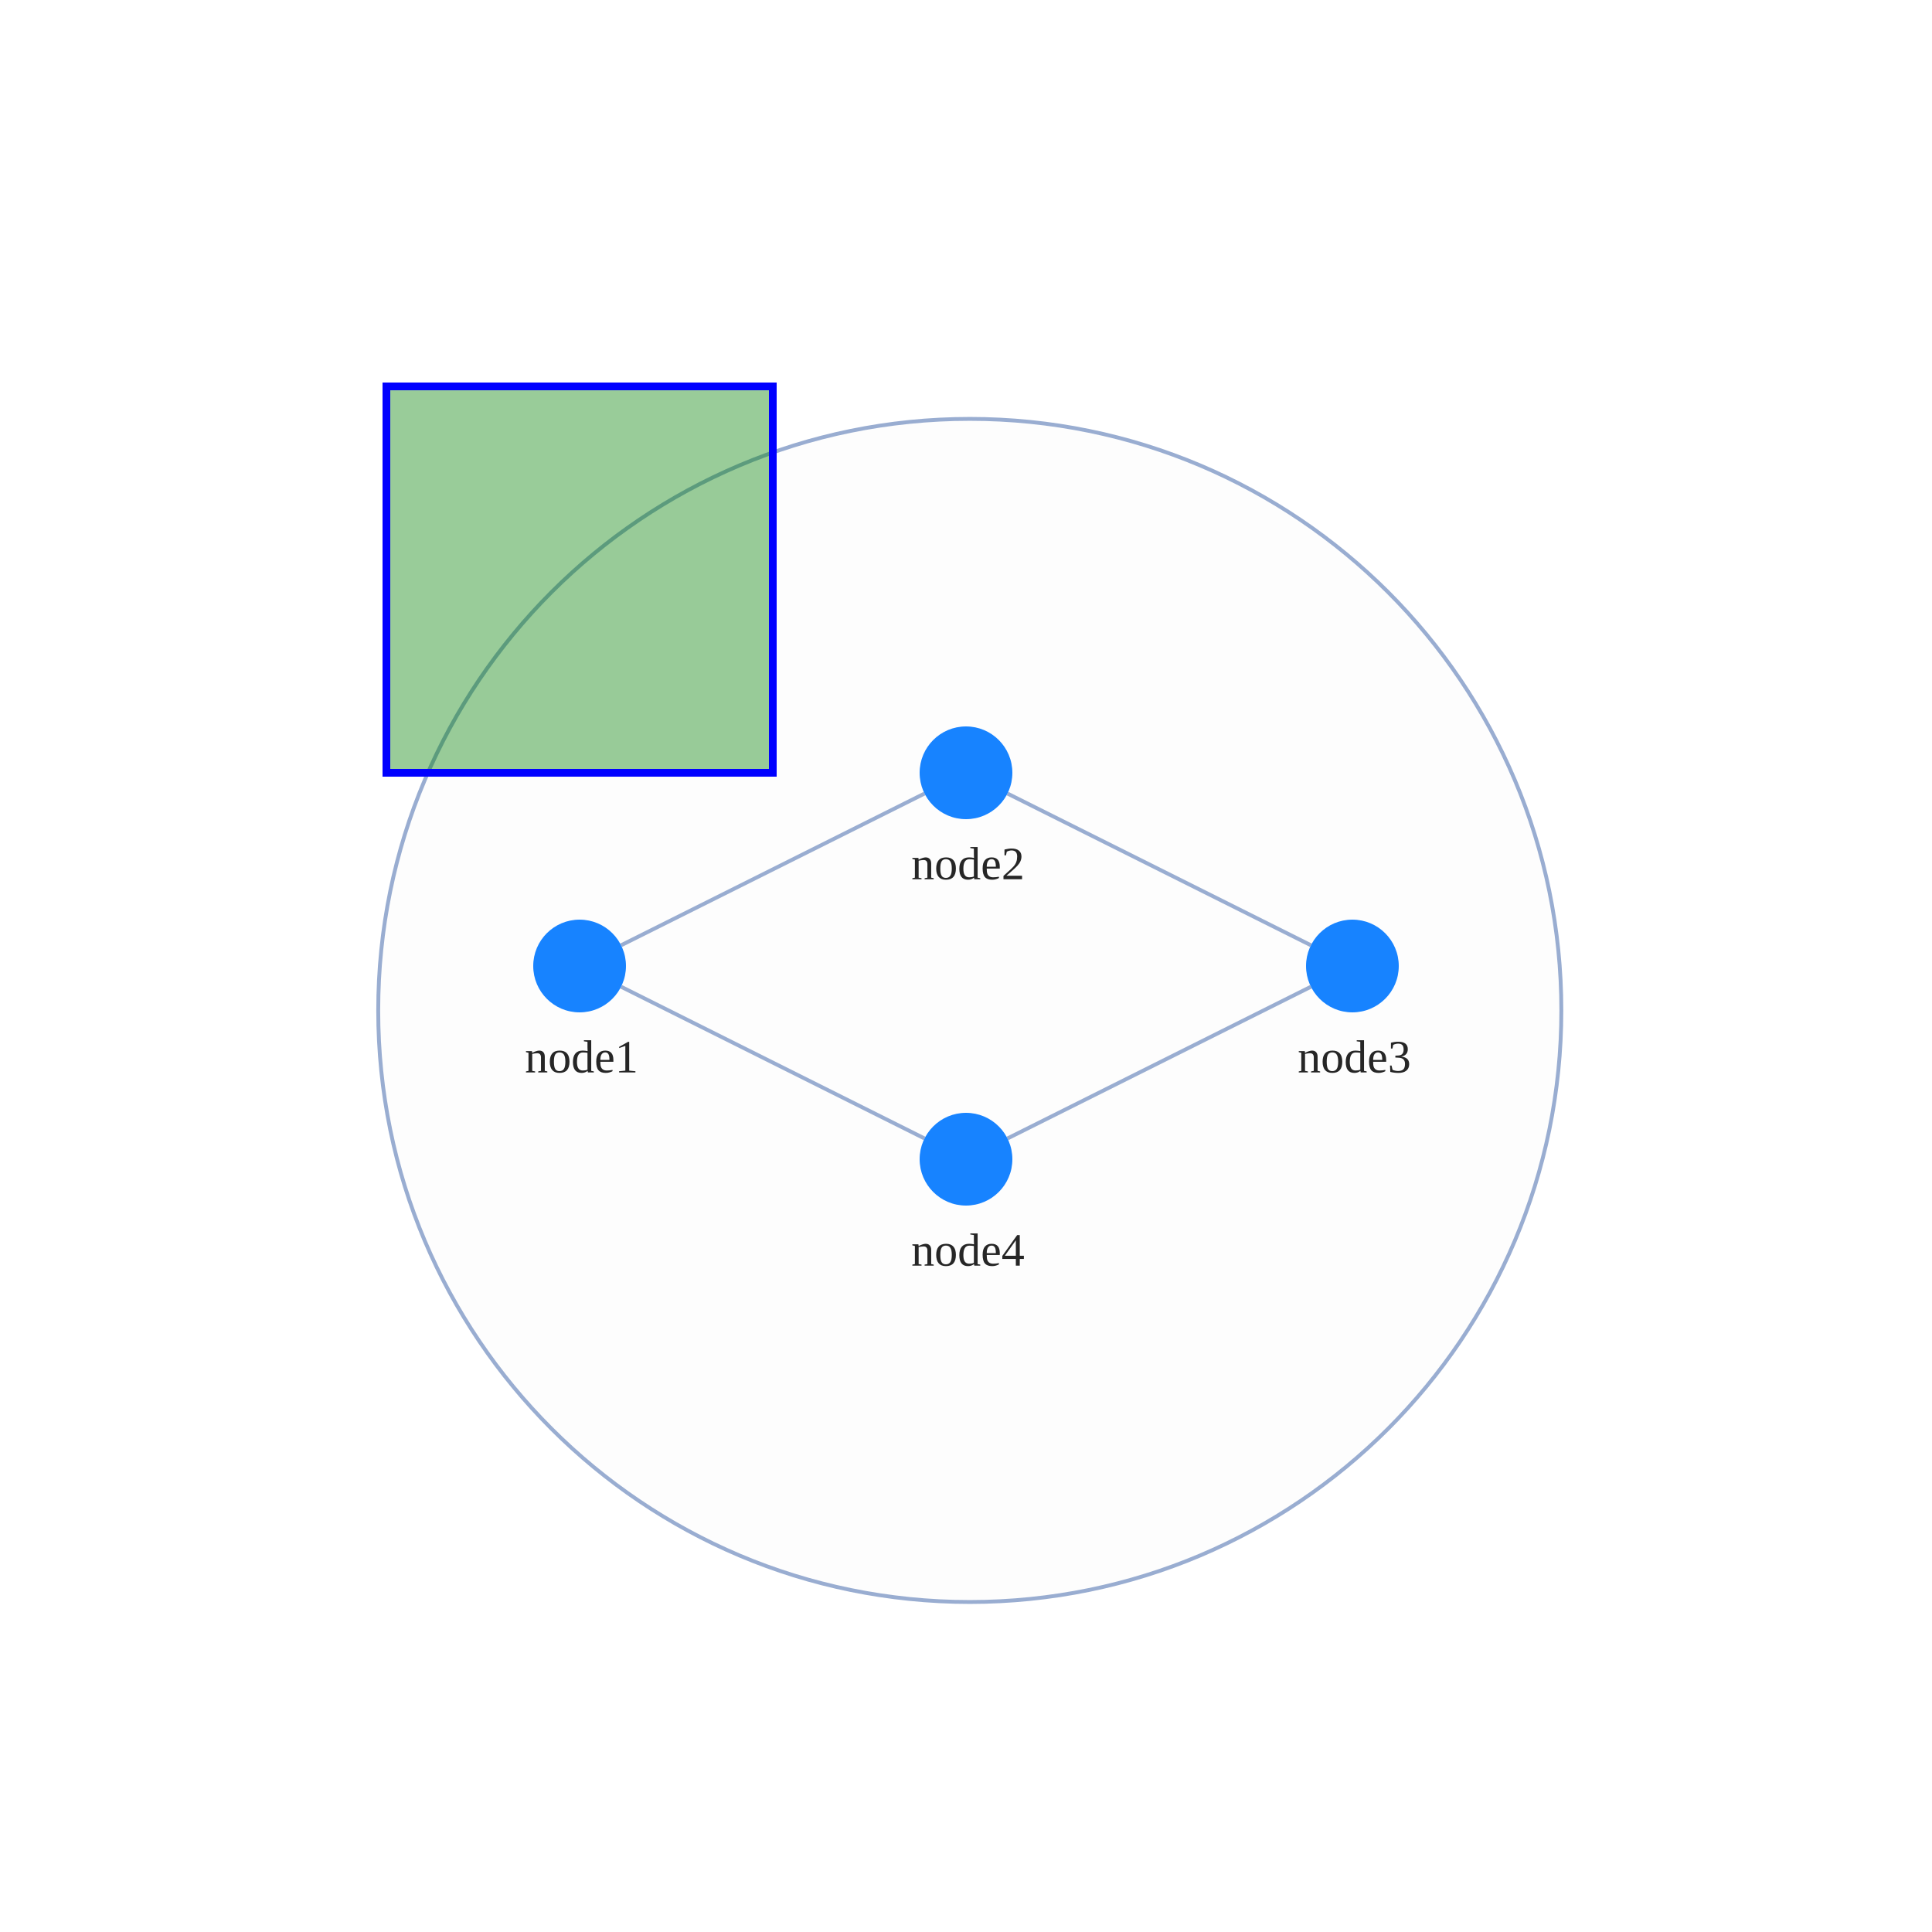
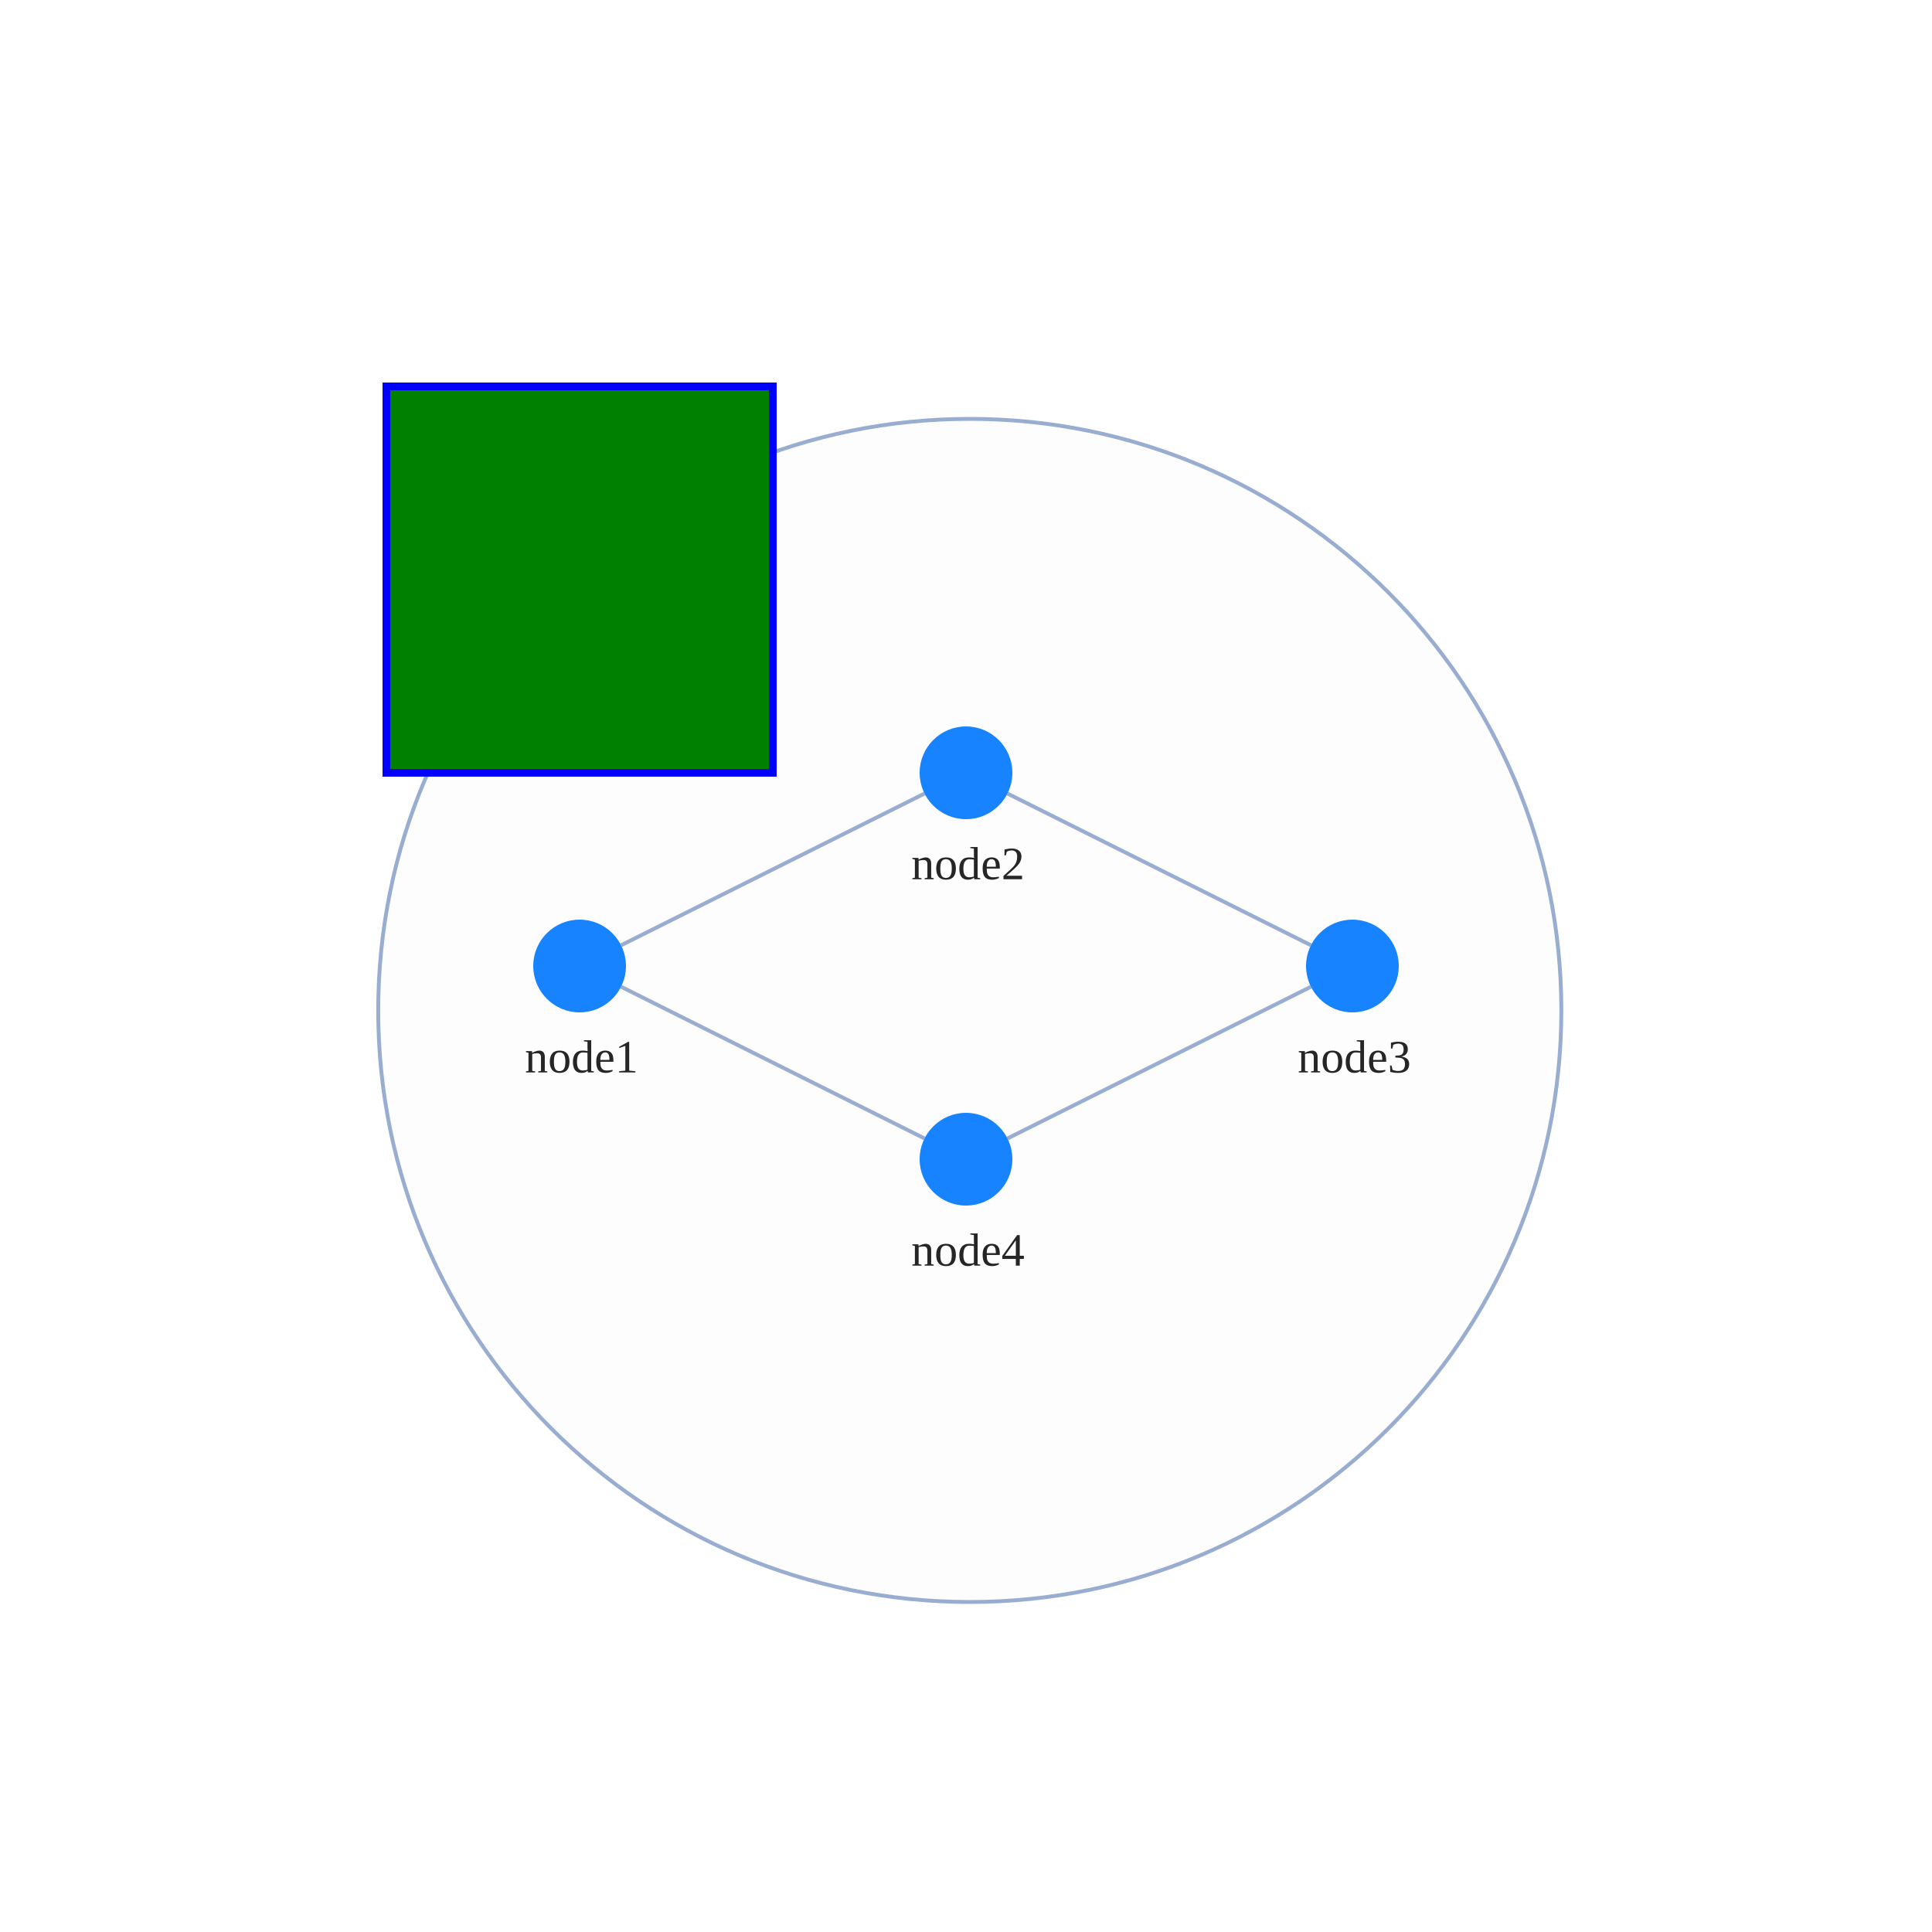
<svg xmlns="http://www.w3.org/2000/svg" width="500" height="500" style="background: transparent; position: absolute; outline: none;" color-interpolation-filters="sRGB" tabindex="1">
  <defs />
  <g transform="matrix(1,0,0,1,0,0)">
    <g fill="none" transform="matrix(1,0,0,1,0,0)">
      <g fill="none" transform="matrix(1,0,0,1,0,0)">
        <g fill="none" transform="matrix(1,0,0,1,250.98,261.5)">
          <g transform="matrix(1,0,0,1,0,0)">
            <circle fill="rgba(253,253,253,1)" transform="translate(-153.0956,-153.0956)" cx="153.096" cy="153.096" stroke-dasharray="0,0" stroke-width="1" stroke="rgba(153,173,209,1)" r="153.096" />
          </g>
        </g>
+       </g>
+       <g transform="matrix(1,0,0,1,100,100)">
+         <path fill="rgba(0,128,0,1)" stroke-width="2" stroke="rgba(0,0,255,1)" d="M 0,0 L 0,100 L 100,100 L 100,0 Z" />
      </g>
      <g fill="none" transform="matrix(1,0,0,1,0,0)">
        <g fill="none" marker-start="false" marker-end="false" transform="matrix(1,0,0,1,0,0)">
          <g fill="none" marker-start="false" marker-end="false" stroke="transparent" stroke-width="3" />
          <g transform="matrix(1,0,0,1,160.7331,205.3666)">
            <path fill="none" d="M 0,39.267 L 78.534,0" stroke-width="1" stroke="rgba(153,173,209,1)" />
            <path fill="none" d="M 0,39.267 L 78.534,0" stroke-width="1" stroke="transparent" />
          </g>
        </g>
        <g fill="none" marker-start="false" marker-end="false" transform="matrix(1,0,0,1,0,0)">
          <g fill="none" marker-start="false" marker-end="false" stroke="transparent" stroke-width="3" />
          <g transform="matrix(1,0,0,1,260.7331,205.3666)">
            <path fill="none" d="M 0,0 L 78.534,39.267" stroke-width="1" stroke="rgba(153,173,209,1)" />
            <path fill="none" d="M 0,0 L 78.534,39.267" stroke-width="1" stroke="transparent" />
          </g>
        </g>
        <g fill="none" marker-start="false" marker-end="false" transform="matrix(1,0,0,1,0,0)">
          <g fill="none" marker-start="false" marker-end="false" stroke="transparent" stroke-width="3" />
          <g transform="matrix(1,0,0,1,260.7331,255.3666)">
            <path fill="none" d="M 78.534,0 L 0,39.267" stroke-width="1" stroke="rgba(153,173,209,1)" />
            <path fill="none" d="M 78.534,0 L 0,39.267" stroke-width="1" stroke="transparent" />
          </g>
        </g>
        <g fill="none" marker-start="false" marker-end="false" transform="matrix(1,0,0,1,0,0)">
          <g fill="none" marker-start="false" marker-end="false" stroke="transparent" stroke-width="3" />
          <g transform="matrix(1,0,0,1,160.7331,255.3666)">
            <path fill="none" d="M 0,0 L 78.534,39.267" stroke-width="1" stroke="rgba(153,173,209,1)" />
            <path fill="none" d="M 0,0 L 78.534,39.267" stroke-width="1" stroke="transparent" />
          </g>
        </g>
      </g>
      <g fill="none" transform="matrix(1,0,0,1,0,0)">
        <g fill="none" transform="matrix(1,0,0,1,150,250)">
          <g transform="matrix(1,0,0,1,0,0)">
            <circle fill="rgba(23,131,255,1)" transform="translate(-12,-12)" cx="12" cy="12" stroke-width="0" stroke="rgba(0,0,0,1)" r="12" />
          </g>
          <g fill="none" transform="matrix(1,0,0,1,0,12)">
            <g transform="matrix(1,0,0,1,0,0)">
              <text fill="rgba(0,0,0,0.851)" dominant-baseline="central" paint-order="stroke" dx="0.5" dy="11.5px" font-size="12" text-anchor="middle" font-weight="400">
                node1
              </text>
            </g>
          </g>
        </g>
        <g fill="none" transform="matrix(1,0,0,1,250,200)">
          <g transform="matrix(1,0,0,1,0,0)">
            <circle fill="rgba(23,131,255,1)" transform="translate(-12,-12)" cx="12" cy="12" stroke-width="0" stroke="rgba(0,0,0,1)" r="12" />
          </g>
          <g fill="none" transform="matrix(1,0,0,1,0,12)">
            <g transform="matrix(1,0,0,1,0,0)">
              <text fill="rgba(0,0,0,0.851)" dominant-baseline="central" paint-order="stroke" dx="0.5" dy="11.5px" font-size="12" text-anchor="middle" font-weight="400">
                node2
              </text>
            </g>
          </g>
        </g>
        <g fill="none" transform="matrix(1,0,0,1,350,250)">
          <g transform="matrix(1,0,0,1,0,0)">
            <circle fill="rgba(23,131,255,1)" transform="translate(-12,-12)" cx="12" cy="12" stroke-width="0" stroke="rgba(0,0,0,1)" r="12" />
          </g>
          <g fill="none" transform="matrix(1,0,0,1,0,12)">
            <g transform="matrix(1,0,0,1,0,0)">
              <text fill="rgba(0,0,0,0.851)" dominant-baseline="central" paint-order="stroke" dx="0.5" dy="11.5px" font-size="12" text-anchor="middle" font-weight="400">
                node3
              </text>
            </g>
          </g>
        </g>
        <g fill="none" transform="matrix(1,0,0,1,250,300)">
          <g transform="matrix(1,0,0,1,0,0)">
            <circle fill="rgba(23,131,255,1)" transform="translate(-12,-12)" cx="12" cy="12" stroke-width="0" stroke="rgba(0,0,0,1)" r="12" />
          </g>
          <g fill="none" transform="matrix(1,0,0,1,0,12)">
            <g transform="matrix(1,0,0,1,0,0)">
              <text fill="rgba(0,0,0,0.851)" dominant-baseline="central" paint-order="stroke" dx="0.5" dy="11.5px" font-size="12" text-anchor="middle" font-weight="400">
                node4
              </text>
            </g>
          </g>
        </g>
      </g>
-       <g transform="matrix(1,0,0,1,100,100)">
-         <path fill="rgba(0,128,0,1)" stroke-width="2" stroke="rgba(0,0,255,1)" fill-opacity="0.4" pointer-events="none" d="M 0,0 L 0,100 L 100,100 L 100,0 Z" />
-       </g>
    </g>
  </g>
</svg>
